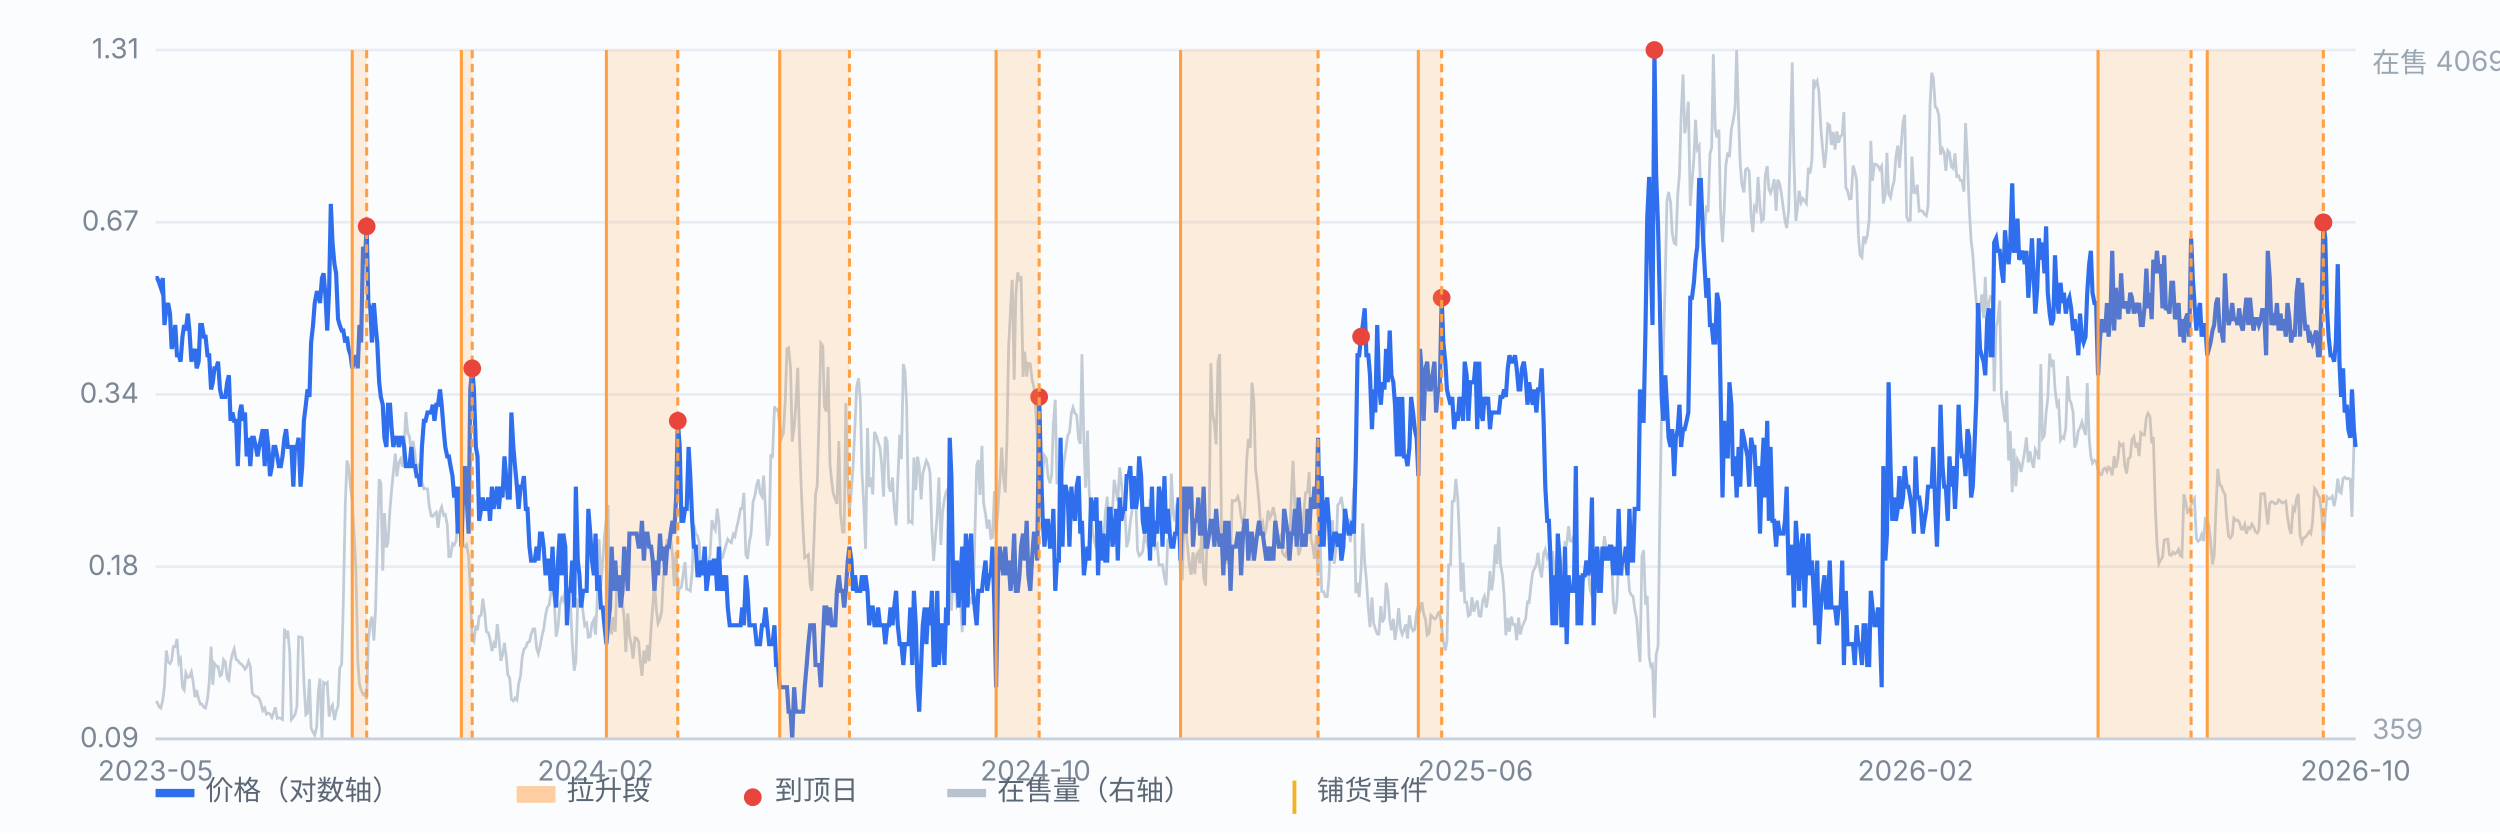
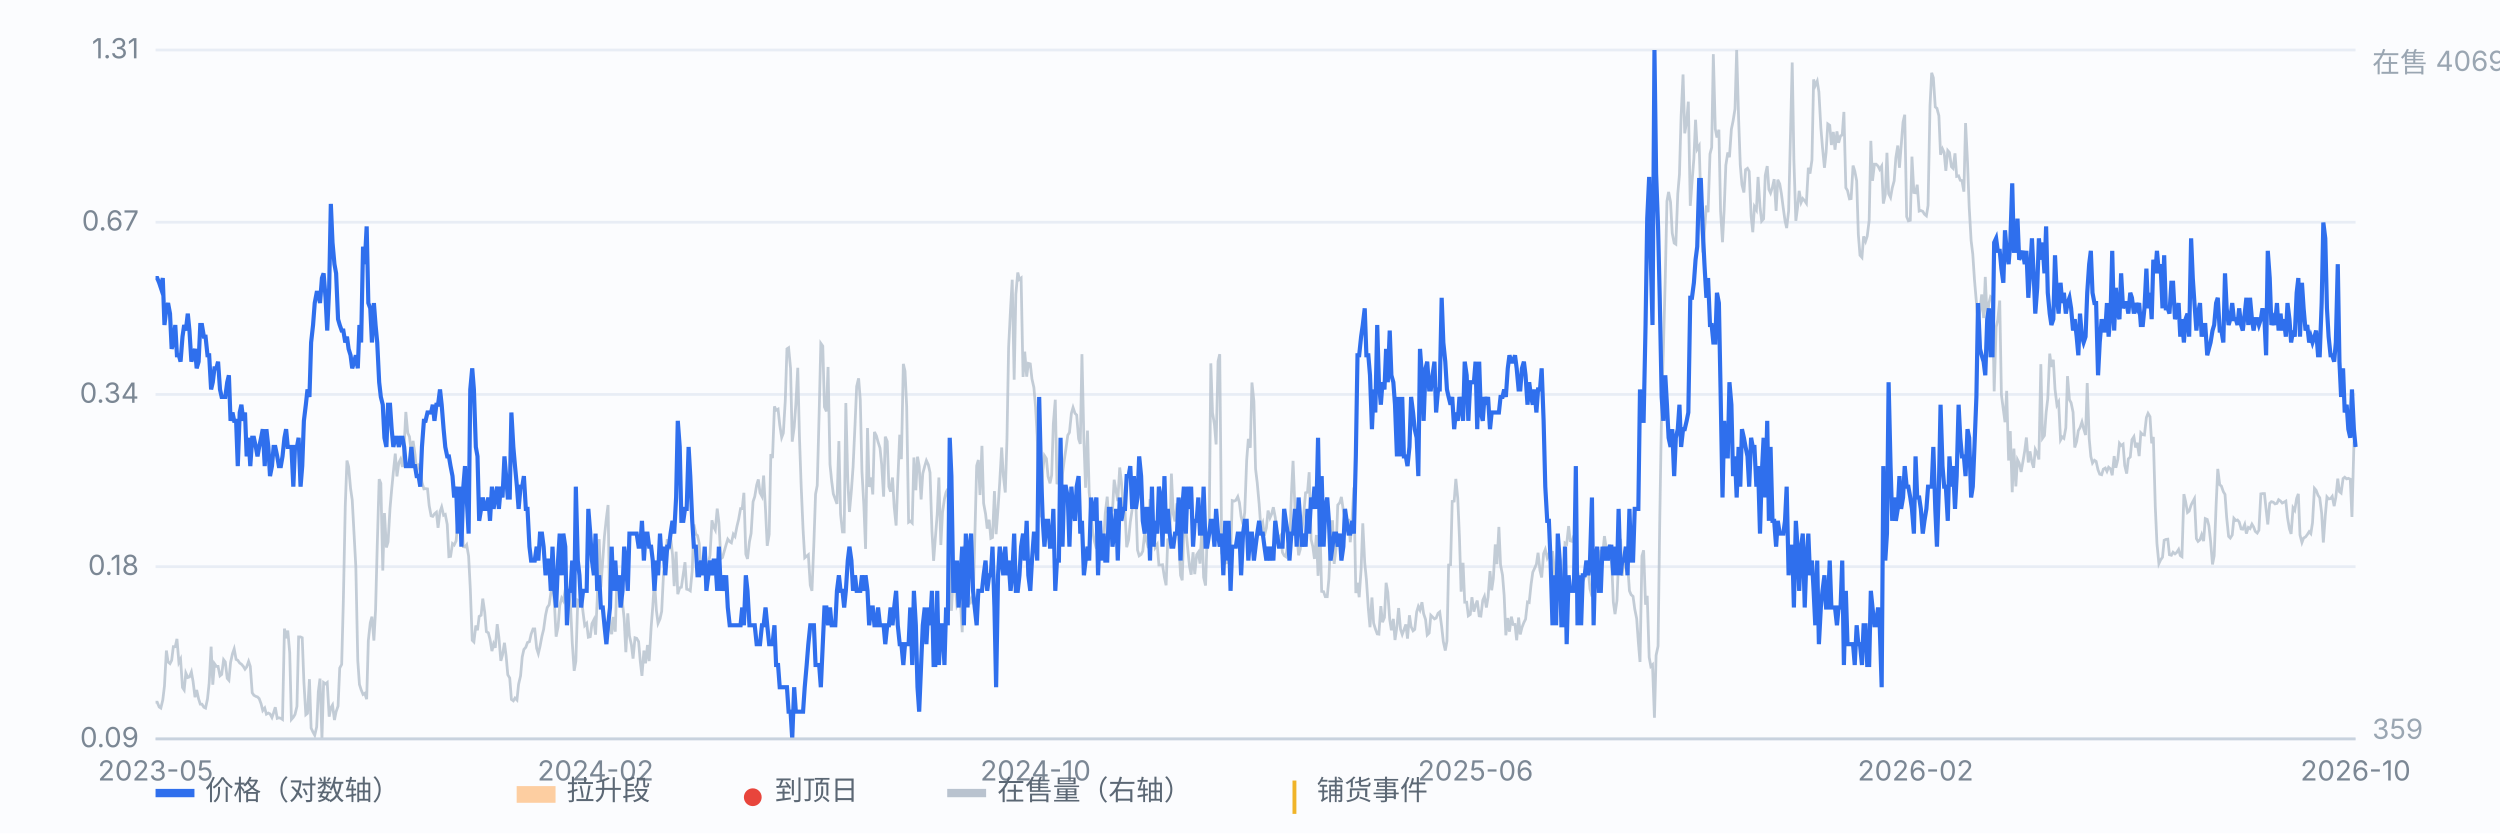
<svg xmlns="http://www.w3.org/2000/svg" viewBox="0 0 900 300" preserveAspectRatio="xMidYMid meet" style="width:100%;max-width:900px;height:auto;display:block" font-family="-apple-system,Segoe UI,Microsoft YaHei,sans-serif" font-size="10">
  <rect x="0" y="0" width="900" height="300" fill="#fbfcfe" />
  <line x1="56" y1="266.0" x2="848" y2="266.0" stroke="#e8edf5" stroke-width="1" />
  <text x="50" y="269.0" text-anchor="end" fill="#7b8794">0.09</text>
  <line x1="56" y1="204.0" x2="848" y2="204.0" stroke="#e8edf5" stroke-width="1" />
  <text x="50" y="207.0" text-anchor="end" fill="#7b8794">0.18</text>
  <line x1="56" y1="142.0" x2="848" y2="142.0" stroke="#e8edf5" stroke-width="1" />
  <text x="50" y="145.0" text-anchor="end" fill="#7b8794">0.34</text>
  <line x1="56" y1="80.0" x2="848" y2="80.0" stroke="#e8edf5" stroke-width="1" />
  <text x="50" y="83.0" text-anchor="end" fill="#7b8794">0.67</text>
  <line x1="56" y1="18.0" x2="848" y2="18.0" stroke="#e8edf5" stroke-width="1" />
  <text x="50" y="21.0" text-anchor="end" fill="#7b8794">1.31</text>
  <path d="M56.0 252.8 L56.6 252.8 L57.3 254.5 L57.9 254.9 L58.6 252.0 L59.2 247.0 L59.9 234.2 L60.5 238.3 L61.2 238.9 L61.8 237.7 L62.4 232.8 L63.1 232.8 L63.7 230.0 L64.4 238.5 L65.0 237.3 L65.7 247.5 L66.3 248.4 L66.9 242.3 L67.6 243.9 L68.2 243.7 L68.9 241.9 L69.5 245.3 L70.2 251.0 L70.8 248.4 L71.5 251.6 L72.1 253.5 L72.7 253.5 L73.4 254.6 L74.0 254.9 L74.7 251.6 L75.3 245.9 L76.0 232.8 L76.6 246.5 L77.2 238.9 L77.9 239.9 L78.5 239.9 L79.2 243.3 L79.8 242.8 L80.5 237.5 L81.1 238.3 L81.8 244.2 L82.4 244.9 L83.0 238.5 L83.7 235.3 L84.3 233.6 L85.0 237.4 L85.6 237.7 L86.3 238.7 L86.9 239.1 L87.6 239.9 L88.2 240.9 L88.8 240.1 L89.5 238.1 L90.1 239.9 L90.8 249.4 L91.4 250.3 L92.1 250.7 L92.7 250.9 L93.3 251.5 L94.0 253.4 L94.6 255.8 L95.3 254.9 L95.9 257.1 L96.6 256.7 L97.2 257.0 L97.9 258.3 L98.5 256.6 L99.1 254.6 L99.8 258.6 L100.4 258.4 L101.1 258.6 L101.7 259.0 L102.4 226.3 L103.0 229.8 L103.6 227.0 L104.3 235.0 L104.9 259.0 L105.6 258.2 L106.2 257.2 L106.9 254.3 L107.5 229.3 L108.2 229.3 L108.8 229.6 L109.4 245.5 L110.1 257.3 L110.7 256.8 L111.4 244.5 L112.0 262.1 L112.7 263.6 L113.3 264.7 L114.0 261.7 L114.6 249.0 L115.2 244.3 L115.9 266.0 L116.5 245.7 L117.2 246.2 L117.8 245.7 L118.5 258.0 L119.1 254.8 L119.7 253.8 L120.4 259.2 L121.0 256.2 L121.7 254.2 L122.3 240.5 L123.0 239.2 L123.6 216.5 L124.3 182.0 L124.9 165.8 L125.5 168.0 L126.2 175.8 L126.8 180.0 L127.5 193.0 L128.1 204.1 L128.8 237.8 L129.4 246.4 L130.0 248.3 L130.7 250.0 L131.3 249.6 L132.0 251.7 L132.6 230.6 L133.3 224.2 L133.9 222.0 L134.6 230.6 L135.2 219.6 L135.8 196.7 L136.5 172.5 L137.1 174.0 L137.8 205.4 L138.4 184.7 L139.1 197.1 L139.7 195.1 L140.4 183.1 L141.0 176.2 L141.6 170.0 L142.3 163.3 L142.9 171.5 L143.6 166.5 L144.2 165.3 L144.9 168.1 L145.5 160.3 L146.1 148.3 L146.8 155.9 L147.4 157.2 L148.1 163.2 L148.7 158.7 L149.4 163.5 L150.0 169.9 L150.7 167.5 L151.3 168.1 L151.9 173.6 L152.6 176.0 L153.2 175.9 L153.9 176.0 L154.5 182.0 L155.2 185.7 L155.8 185.9 L156.4 185.0 L157.1 184.4 L157.7 190.0 L158.4 184.2 L159.0 182.5 L159.7 185.5 L160.3 185.2 L161.0 188.8 L161.6 200.4 L162.2 200.3 L162.9 195.7 L163.5 196.2 L164.2 194.7 L164.8 187.6 L165.5 183.2 L166.1 183.3 L166.8 196.8 L167.4 196.9 L168.0 196.1 L168.7 200.2 L169.3 211.8 L170.0 230.5 L170.6 231.1 L171.3 225.2 L171.9 226.9 L172.5 221.9 L173.2 221.5 L173.8 215.5 L174.5 220.4 L175.1 227.4 L175.8 227.8 L176.4 230.1 L177.1 234.4 L177.7 231.8 L178.3 233.2 L179.0 224.7 L179.6 229.5 L180.3 237.9 L180.9 235.8 L181.6 231.4 L182.2 236.1 L182.8 242.9 L183.5 244.1 L184.1 251.8 L184.8 252.3 L185.4 251.3 L186.1 252.0 L186.7 246.3 L187.4 243.3 L188.0 236.5 L188.6 233.8 L189.3 233.0 L189.9 231.3 L190.6 231.0 L191.2 228.3 L191.9 226.4 L192.5 226.4 L193.2 233.4 L193.8 235.3 L194.4 232.7 L195.1 229.0 L195.7 226.6 L196.4 221.5 L197.0 218.7 L197.7 217.7 L198.3 213.5 L198.9 209.1 L199.6 217.5 L200.2 229.2 L200.9 225.7 L201.5 218.0 L202.2 215.3 L202.8 216.3 L203.5 212.3 L204.1 211.2 L204.7 213.4 L205.4 218.3 L206.0 231.2 L206.7 241.5 L207.3 238.1 L208.0 216.1 L208.6 216.5 L209.2 214.3 L209.9 220.5 L210.5 225.2 L211.2 224.4 L211.8 229.4 L212.5 229.2 L213.1 224.5 L213.8 223.1 L214.4 228.5 L215.0 215.9 L215.7 194.1 L216.3 211.4 L217.0 201.6 L217.6 193.0 L218.3 186.5 L218.9 181.8 L219.6 226.0 L220.2 228.3 L220.8 222.1 L221.5 227.4 L222.1 207.7 L222.8 208.9 L223.4 208.8 L224.1 217.1 L224.7 222.8 L225.3 234.8 L226.0 220.8 L226.6 228.9 L227.3 232.1 L227.9 237.1 L228.6 229.6 L229.2 229.8 L229.9 231.0 L230.5 238.1 L231.1 243.3 L231.8 234.2 L232.4 238.8 L233.1 232.2 L233.7 238.0 L234.4 226.0 L235.0 218.3 L235.6 208.8 L236.3 219.8 L236.9 224.4 L237.6 222.8 L238.2 220.1 L238.9 205.9 L239.5 203.9 L240.2 194.1 L240.8 198.0 L241.4 193.2 L242.1 199.6 L242.7 211.0 L243.4 198.6 L244.0 213.9 L244.7 211.6 L245.3 211.4 L246.0 206.5 L246.6 202.4 L247.2 212.1 L247.9 212.3 L248.5 212.7 L249.2 205.4 L249.8 188.8 L250.5 192.3 L251.1 192.8 L251.7 195.6 L252.4 205.4 L253.0 206.0 L253.7 206.6 L254.3 206.2 L255.0 202.8 L255.6 199.9 L256.3 187.3 L256.9 189.6 L257.5 190.8 L258.2 183.1 L258.8 188.0 L259.5 201.1 L260.1 200.7 L260.8 198.2 L261.4 196.1 L262.0 194.1 L262.7 195.0 L263.3 195.4 L264.0 192.3 L264.6 193.1 L265.3 189.5 L265.9 187.0 L266.6 183.1 L267.2 183.1 L267.8 177.4 L268.5 199.5 L269.1 201.2 L269.8 195.0 L270.4 192.0 L271.1 180.6 L271.7 178.8 L272.4 174.6 L273.0 172.6 L273.6 177.4 L274.3 178.7 L274.9 171.2 L275.6 183.8 L276.2 196.5 L276.9 192.4 L277.5 163.5 L278.1 164.9 L278.8 146.3 L279.4 147.7 L280.1 147.3 L280.7 152.9 L281.4 157.5 L282.0 155.9 L282.7 144.2 L283.3 125.6 L283.9 125.2 L284.6 132.6 L285.2 159.0 L285.9 153.8 L286.5 145.6 L287.2 132.4 L287.8 157.3 L288.4 174.4 L289.1 190.5 L289.7 200.8 L290.4 200.2 L291.0 199.7 L291.7 210.7 L292.3 212.7 L293.0 195.4 L293.6 177.9 L294.2 174.8 L294.9 148.6 L295.5 123.6 L296.2 124.6 L296.8 146.5 L297.5 148.1 L298.1 132.1 L298.8 167.2 L299.4 173.2 L300.0 177.8 L300.7 179.7 L301.3 181.4 L302.0 158.8 L302.6 185.0 L303.3 191.5 L303.9 191.5 L304.5 145.1 L305.2 173.0 L305.8 184.3 L306.5 176.6 L307.1 168.2 L307.8 153.1 L308.4 139.1 L309.1 136.2 L309.7 143.9 L310.3 169.7 L311.0 182.2 L311.6 197.6 L312.3 154.1 L312.9 175.3 L313.6 171.9 L314.2 178.0 L314.8 155.5 L315.5 156.9 L316.1 159.1 L316.8 161.3 L317.4 167.2 L318.1 178.8 L318.7 157.2 L319.4 158.9 L320.0 175.2 L320.6 177.0 L321.3 171.9 L321.9 182.4 L322.6 189.2 L323.2 173.2 L323.9 156.5 L324.5 165.3 L325.2 131.0 L325.8 133.6 L326.4 146.3 L327.1 188.0 L327.7 187.6 L328.4 188.3 L329.0 164.7 L329.7 176.5 L330.3 164.4 L330.9 167.8 L331.6 179.8 L332.2 170.5 L332.9 167.8 L333.5 165.8 L334.2 167.3 L334.8 170.1 L335.5 191.1 L336.1 201.9 L336.7 194.0 L337.4 185.1 L338.0 171.9 L338.7 196.2 L339.3 184.5 L340.0 179.6 L340.6 177.2 L341.2 176.0 L341.9 206.3 L342.5 219.9 L343.2 206.4 L343.8 209.2 L344.5 218.0 L345.1 216.7 L345.8 217.3 L346.4 227.6 L347.0 196.4 L347.7 212.9 L348.3 217.6 L349.0 217.3 L349.6 215.6 L350.3 217.5 L350.9 194.8 L351.6 167.7 L352.2 165.6 L352.8 178.2 L353.5 160.5 L354.1 181.2 L354.8 185.0 L355.4 190.3 L356.1 187.1 L356.7 193.8 L357.3 193.5 L358.0 176.8 L358.6 192.3 L359.3 182.9 L359.9 173.6 L360.6 161.1 L361.2 171.2 L361.9 177.3 L362.5 158.4 L363.1 125.1 L363.8 111.2 L364.4 100.7 L365.1 136.7 L365.7 106.0 L366.4 98.1 L367.0 100.6 L367.6 100.1 L368.3 135.7 L368.9 126.6 L369.6 135.6 L370.2 130.8 L370.9 131.0 L371.5 136.4 L372.2 139.5 L372.8 146.5 L373.4 157.2 L374.1 183.1 L374.7 186.2 L375.4 169.5 L376.0 164.0 L376.7 165.1 L377.3 171.5 L378.0 174.0 L378.6 171.1 L379.2 152.6 L379.9 143.9 L380.5 174.3 L381.2 172.3 L381.8 177.7 L382.5 170.6 L383.1 165.9 L383.7 161.8 L384.4 156.7 L385.0 155.7 L385.7 148.8 L386.3 146.7 L387.0 148.8 L387.6 149.4 L388.3 158.0 L388.9 159.8 L389.5 127.5 L390.2 158.5 L390.8 175.6 L391.5 155.0 L392.1 177.1 L392.8 185.6 L393.4 191.7 L394.0 194.9 L394.7 197.5 L395.3 190.0 L396.0 191.9 L396.6 195.0 L397.3 195.2 L397.9 184.8 L398.6 178.8 L399.2 187.9 L399.8 183.8 L400.5 183.7 L401.1 172.7 L401.8 176.8 L402.4 180.4 L403.1 168.3 L403.7 173.5 L404.4 182.8 L405.0 184.0 L405.6 197.0 L406.3 194.3 L406.9 188.0 L407.6 183.2 L408.2 181.8 L408.9 180.7 L409.5 198.0 L410.1 200.1 L410.8 199.6 L411.4 198.4 L412.1 191.8 L412.7 194.5 L413.4 197.3 L414.0 179.7 L414.7 188.3 L415.3 189.3 L415.9 197.1 L416.6 196.0 L417.2 203.4 L417.9 203.4 L418.5 203.3 L419.2 207.9 L419.8 210.7 L420.4 193.9 L421.1 195.7 L421.7 170.5 L422.4 185.2 L423.0 187.7 L423.7 181.2 L424.3 193.9 L425.0 207.1 L425.6 208.9 L426.2 188.9 L426.9 190.3 L427.5 196.6 L428.2 203.7 L428.8 206.9 L429.5 198.8 L430.1 206.7 L430.8 199.7 L431.4 198.8 L432.0 202.9 L432.7 189.7 L433.3 207.8 L434.0 210.8 L434.6 192.6 L435.3 191.1 L435.9 130.8 L436.5 148.6 L437.2 152.8 L437.8 160.0 L438.5 130.1 L439.1 127.5 L439.8 197.8 L440.4 196.7 L441.1 202.7 L441.7 202.6 L442.3 201.8 L443.0 201.4 L443.6 180.2 L444.3 180.4 L444.9 180.1 L445.6 178.8 L446.2 181.0 L446.8 186.0 L447.5 188.8 L448.1 184.5 L448.8 165.7 L449.4 158.0 L450.1 161.2 L450.7 137.7 L451.4 144.5 L452.0 168.8 L452.6 173.8 L453.3 181.5 L453.9 189.9 L454.6 188.2 L455.2 192.8 L455.9 190.0 L456.5 183.8 L457.2 186.4 L457.8 185.0 L458.4 182.6 L459.1 186.3 L459.7 191.6 L460.4 193.9 L461.0 192.9 L461.7 198.9 L462.3 200.0 L462.9 200.4 L463.6 196.1 L464.2 198.4 L464.9 178.0 L465.5 165.9 L466.2 183.4 L466.8 191.7 L467.5 199.9 L468.1 197.7 L468.7 190.9 L469.4 184.4 L470.0 177.4 L470.7 177.2 L471.3 170.0 L472.0 194.2 L472.6 196.7 L473.2 201.2 L473.9 192.6 L474.5 207.3 L475.2 190.7 L475.8 212.9 L476.5 213.0 L477.1 214.8 L477.8 214.8 L478.4 208.4 L479.0 194.6 L479.7 187.3 L480.3 203.0 L481.0 197.2 L481.6 181.8 L482.3 181.0 L482.9 178.9 L483.6 183.8 L484.2 186.8 L484.8 191.1 L485.5 186.8 L486.1 195.2 L486.8 186.1 L487.4 175.5 L488.1 213.5 L488.7 209.8 L489.3 215.0 L490.0 204.9 L490.6 188.4 L491.3 202.6 L491.9 208.6 L492.6 219.1 L493.2 225.8 L493.9 215.1 L494.5 224.3 L495.1 226.3 L495.8 228.2 L496.4 228.3 L497.1 218.2 L497.7 224.0 L498.4 222.3 L499.0 209.8 L499.6 213.2 L500.3 223.0 L500.9 226.9 L501.6 222.8 L502.2 230.4 L502.9 225.5 L503.5 218.9 L504.2 226.6 L504.8 228.4 L505.4 226.8 L506.1 224.8 L506.7 229.9 L507.4 221.5 L508.0 225.6 L508.7 227.1 L509.3 226.6 L510.0 220.3 L510.6 218.3 L511.2 219.6 L511.9 216.8 L512.5 220.9 L513.2 223.0 L513.8 228.6 L514.5 227.9 L515.1 221.5 L515.7 222.1 L516.4 222.8 L517.0 222.5 L517.7 220.8 L518.3 220.3 L519.0 225.6 L519.6 231.0 L520.3 234.2 L520.9 230.8 L521.5 203.4 L522.2 203.3 L522.8 180.5 L523.5 180.4 L524.1 172.4 L524.8 179.5 L525.4 193.5 L526.0 213.0 L526.7 202.6 L527.3 216.8 L528.0 216.8 L528.6 221.7 L529.3 221.2 L529.9 215.0 L530.6 220.2 L531.2 217.9 L531.8 216.2 L532.5 221.7 L533.1 221.8 L533.8 216.1 L534.4 214.7 L535.1 218.7 L535.7 215.0 L536.4 205.6 L537.0 212.5 L537.6 208.3 L538.3 196.0 L538.9 203.1 L539.6 189.7 L540.2 203.4 L540.9 207.0 L541.5 214.4 L542.1 228.7 L542.8 222.5 L543.4 227.4 L544.1 222.0 L544.7 224.8 L545.4 224.8 L546.0 230.5 L546.7 222.3 L547.3 228.4 L547.9 225.9 L548.6 224.1 L549.2 222.9 L549.9 216.7 L550.5 216.9 L551.2 210.3 L551.8 206.0 L552.4 204.7 L553.1 203.1 L553.7 199.0 L554.4 205.4 L555.0 207.9 L555.7 199.3 L556.3 197.8 L557.0 200.8 L557.6 199.4 L558.2 201.6 L558.9 198.4 L559.5 204.5 L560.2 215.5 L560.8 215.2 L561.5 209.2 L562.1 208.2 L562.8 208.2 L563.4 195.5 L564.0 195.9 L564.7 189.4 L565.3 194.7 L566.0 194.9 L566.6 192.8 L567.3 211.0 L567.9 205.4 L568.5 208.5 L569.2 208.0 L569.8 209.3 L570.5 207.8 L571.1 205.7 L571.8 205.5 L572.4 212.0 L573.1 214.7 L573.7 212.1 L574.3 208.3 L575.0 202.7 L575.6 201.6 L576.3 198.0 L576.9 200.2 L577.6 193.0 L578.2 197.1 L578.8 198.4 L579.5 196.0 L580.1 200.2 L580.8 216.7 L581.4 221.1 L582.1 216.2 L582.7 201.3 L583.4 194.0 L584.0 207.3 L584.6 201.2 L585.3 204.2 L585.9 202.4 L586.6 212.7 L587.2 214.1 L587.9 214.7 L588.5 219.2 L589.2 222.7 L589.8 231.1 L590.4 238.3 L591.1 200.2 L591.7 198.1 L592.4 217.7 L593.0 214.5 L593.7 236.6 L594.3 239.9 L594.9 239.3 L595.6 258.4 L596.2 235.9 L596.9 232.6 L597.5 188.1 L598.2 145.6 L598.8 126.4 L599.5 100.0 L600.1 72.4 L600.7 69.1 L601.4 72.8 L602.0 83.9 L602.7 87.5 L603.3 87.9 L604.0 69.8 L604.6 62.8 L605.2 41.9 L605.9 26.8 L606.5 48.0 L607.2 43.7 L607.8 36.6 L608.5 74.1 L609.1 66.0 L609.8 57.0 L610.4 43.1 L611.0 53.7 L611.7 52.5 L612.3 72.1 L613.0 90.9 L613.6 83.2 L614.3 74.0 L614.9 76.4 L615.6 55.4 L616.2 53.1 L616.8 19.5 L617.5 46.4 L618.1 49.5 L618.8 46.7 L619.4 75.9 L620.1 87.2 L620.7 75.4 L621.3 59.5 L622.0 54.9 L622.6 56.6 L623.3 46.5 L623.9 43.6 L624.6 39.2 L625.2 18.0 L625.9 42.8 L626.5 59.4 L627.1 66.5 L627.8 69.3 L628.4 61.1 L629.1 60.6 L629.7 61.7 L630.4 77.7 L631.0 83.6 L631.6 74.4 L632.3 75.6 L632.9 63.7 L633.6 74.4 L634.2 79.6 L634.9 78.8 L635.5 63.1 L636.2 59.8 L636.8 68.2 L637.4 69.5 L638.1 67.3 L638.7 64.5 L639.4 75.9 L640.0 64.7 L640.7 66.2 L641.3 69.7 L642.0 75.1 L642.6 79.4 L643.2 82.1 L643.9 76.0 L644.5 51.4 L645.2 22.5 L645.8 57.6 L646.5 79.5 L647.1 74.9 L647.7 68.7 L648.4 72.9 L649.0 71.5 L649.7 72.3 L650.3 73.2 L651.0 60.4 L651.6 62.5 L652.3 57.6 L652.9 28.6 L653.5 30.8 L654.2 29.2 L654.8 33.1 L655.5 45.9 L656.1 53.1 L656.8 60.4 L657.4 54.8 L658.0 44.6 L658.7 45.1 L659.3 52.2 L660.0 47.5 L660.6 53.9 L661.3 47.3 L661.9 51.4 L662.6 48.9 L663.2 48.6 L663.8 40.3 L664.5 67.6 L665.1 68.6 L665.8 71.6 L666.4 71.5 L667.1 59.6 L667.7 61.5 L668.4 65.1 L669.0 84.4 L669.6 91.9 L670.3 92.7 L670.9 85.1 L671.6 86.9 L672.2 85.0 L672.9 79.4 L673.5 50.7 L674.1 65.1 L674.8 59.1 L675.4 59.1 L676.1 59.8 L676.7 61.0 L677.4 59.8 L678.0 73.3 L678.7 70.1 L679.3 55.0 L679.9 69.7 L680.6 71.1 L681.2 67.7 L681.9 65.1 L682.5 56.8 L683.2 52.4 L683.8 60.4 L684.4 52.8 L685.1 43.9 L685.7 41.3 L686.4 78.0 L687.0 79.5 L687.7 79.3 L688.3 56.4 L689.0 69.3 L689.6 69.4 L690.2 66.5 L690.9 76.0 L691.5 75.8 L692.2 76.1 L692.8 77.1 L693.5 77.7 L694.1 74.0 L694.8 38.1 L695.4 26.2 L696.0 28.0 L696.7 38.5 L697.3 39.0 L698.0 41.7 L698.6 55.7 L699.3 53.6 L699.9 54.9 L700.5 61.5 L701.2 54.2 L701.8 54.9 L702.5 60.0 L703.1 60.6 L703.8 55.2 L704.4 63.5 L705.1 63.3 L705.7 64.9 L706.3 65.0 L707.0 69.0 L707.6 44.3 L708.3 58.2 L708.9 74.4 L709.6 86.6 L710.2 91.5 L710.8 100.6 L711.5 108.8 L712.1 116.1 L712.8 111.9 L713.4 106.0 L714.1 114.5 L714.7 99.7 L715.4 115.6 L716.0 109.2 L716.6 106.8 L717.3 107.4 L717.9 140.9 L718.6 117.8 L719.2 115.2 L719.9 108.2 L720.5 142.1 L721.2 147.4 L721.8 152.0 L722.4 140.7 L723.1 165.8 L723.7 155.2 L724.4 177.2 L725.0 161.5 L725.7 175.1 L726.3 165.5 L726.9 166.7 L727.6 169.9 L728.2 166.5 L728.9 162.3 L729.5 157.5 L730.2 166.5 L730.8 162.5 L731.5 166.4 L732.1 168.4 L732.7 161.8 L733.4 163.2 L734.0 165.4 L734.7 131.1 L735.3 157.8 L736.0 156.8 L736.6 148.6 L737.2 143.5 L737.9 127.3 L738.5 132.1 L739.2 129.5 L739.8 140.1 L740.5 145.8 L741.1 144.7 L741.8 158.4 L742.4 157.3 L743.0 157.8 L743.7 154.0 L744.3 135.4 L745.0 143.9 L745.6 145.0 L746.3 148.4 L746.9 161.1 L747.6 158.9 L748.2 155.0 L748.8 154.0 L749.5 151.9 L750.1 154.3 L750.8 156.6 L751.4 137.9 L752.1 157.8 L752.7 164.3 L753.3 166.7 L754.0 165.7 L754.6 166.1 L755.3 169.2 L755.9 170.7 L756.6 170.9 L757.2 168.9 L757.9 168.5 L758.5 169.7 L759.1 168.2 L759.8 168.8 L760.4 171.1 L761.1 164.2 L761.7 168.4 L762.4 165.5 L763.0 159.6 L763.6 160.4 L764.3 159.9 L764.9 167.6 L765.6 170.5 L766.2 165.2 L766.9 164.5 L767.5 158.3 L768.2 157.2 L768.8 161.1 L769.4 159.4 L770.1 164.2 L770.7 155.8 L771.4 156.5 L772.0 156.6 L772.7 150.3 L773.3 148.8 L774.0 150.0 L774.6 159.6 L775.2 157.3 L775.9 182.4 L776.5 195.7 L777.2 202.9 L777.8 201.6 L778.5 200.6 L779.1 194.5 L779.7 194.2 L780.4 194.1 L781.0 199.7 L781.7 199.9 L782.3 198.8 L783.0 199.4 L783.6 198.9 L784.3 197.8 L784.9 200.0 L785.5 200.4 L786.2 177.9 L786.8 180.5 L787.5 184.5 L788.1 184.0 L788.8 181.8 L789.4 180.6 L790.0 179.5 L790.7 193.9 L791.3 194.9 L792.0 194.3 L792.6 192.5 L793.3 194.8 L793.9 186.7 L794.6 187.0 L795.2 189.3 L795.8 194.7 L796.5 203.2 L797.1 200.1 L797.8 181.8 L798.4 168.8 L799.1 174.5 L799.7 175.0 L800.4 177.0 L801.0 178.0 L801.6 186.3 L802.3 193.1 L802.9 193.7 L803.6 192.6 L804.2 186.6 L804.9 187.4 L805.5 187.2 L806.1 187.9 L806.8 190.4 L807.4 190.5 L808.1 188.8 L808.7 192.1 L809.4 189.9 L810.0 190.3 L810.7 188.7 L811.3 189.7 L811.9 191.3 L812.6 191.9 L813.2 190.9 L813.9 177.8 L814.5 177.7 L815.2 177.7 L815.8 183.4 L816.4 188.8 L817.1 181.2 L817.7 180.6 L818.4 180.8 L819.0 181.4 L819.7 181.2 L820.3 179.9 L821.0 180.4 L821.6 181.1 L822.2 180.8 L822.9 180.4 L823.5 186.3 L824.2 190.4 L824.8 192.2 L825.5 182.8 L826.1 183.7 L826.8 179.4 L827.4 177.8 L828.0 192.6 L828.7 195.3 L829.3 193.7 L830.0 193.3 L830.6 192.5 L831.3 191.4 L831.9 192.1 L832.5 188.2 L833.2 175.8 L833.8 176.5 L834.5 178.3 L835.1 179.2 L835.8 184.8 L836.4 195.3 L837.1 185.7 L837.7 178.9 L838.3 179.6 L839.0 179.5 L839.6 178.7 L840.3 182.2 L840.9 179.0 L841.6 172.3 L842.2 177.0 L842.8 177.5 L843.5 172.3 L844.1 171.8 L844.8 172.4 L845.4 172.2 L846.1 172.5 L846.7 186.1 L847.4 160.3 L848.0 161.1" fill="none" stroke="#b9c3cf" stroke-width="1" opacity="0.85" />
  <text x="854" y="26" fill="#9aa6b2">在售 4069</text>
  <text x="854" y="266" fill="#9aa6b2">359</text>
  <path d="M56.0 100.1 L56.6 100.1 L57.3 101.8 L57.9 103.6 L58.6 100.1 L59.2 117.0 L59.9 111.0 L60.5 109.1 L61.2 112.9 L61.8 125.6 L62.4 123.3 L63.1 117.0 L63.7 127.9 L64.4 127.9 L65.0 130.2 L65.7 121.2 L66.3 117.0 L66.9 119.0 L67.6 112.9 L68.2 119.0 L68.9 130.2 L69.5 127.9 L70.2 125.6 L70.8 132.6 L71.5 130.2 L72.1 117.0 L72.7 117.0 L73.4 121.2 L74.0 121.2 L74.7 127.9 L75.3 127.9 L76.0 140.2 L76.6 137.6 L77.2 132.6 L77.9 132.6 L78.5 130.2 L79.2 140.2 L79.8 142.9 L80.5 142.9 L81.1 142.9 L81.8 137.6 L82.4 135.1 L83.0 151.5 L83.7 148.5 L84.3 151.5 L85.0 151.5 L85.6 167.8 L86.3 148.5 L86.9 145.7 L87.6 151.5 L88.2 148.5 L88.8 164.3 L89.5 157.6 L90.1 167.8 L90.8 157.6 L91.4 157.6 L92.1 160.9 L92.7 164.3 L93.3 160.9 L94.0 157.6 L94.6 154.5 L95.3 167.8 L95.9 154.5 L96.6 160.9 L97.2 171.4 L97.9 167.8 L98.5 160.9 L99.1 160.9 L99.8 164.3 L100.4 167.8 L101.1 167.8 L101.7 164.3 L102.4 157.6 L103.0 154.5 L103.6 160.9 L104.3 160.9 L104.9 160.9 L105.6 175.2 L106.2 160.9 L106.9 160.9 L107.5 157.6 L108.2 175.2 L108.8 167.8 L109.4 151.5 L110.1 145.7 L110.7 140.2 L111.4 142.9 L112.0 123.3 L112.7 117.0 L113.3 109.1 L114.0 105.4 L114.6 105.4 L115.2 109.1 L115.9 100.1 L116.5 98.4 L117.2 107.2 L117.8 119.0 L118.5 103.6 L119.1 73.4 L119.7 87.3 L120.4 95.1 L121.0 98.4 L121.7 114.9 L122.3 117.0 L123.0 119.0 L123.6 119.0 L124.3 123.3 L124.9 121.2 L125.5 125.6 L126.2 127.9 L126.8 132.6 L127.5 130.2 L128.1 127.9 L128.8 132.6 L129.4 117.0 L130.0 123.3 L130.7 88.8 L131.3 95.1 L132.0 81.5 L132.6 109.1 L133.3 111.0 L133.9 123.3 L134.6 109.1 L135.2 117.0 L135.8 123.3 L136.5 137.6 L137.1 142.9 L137.8 145.7 L138.4 157.6 L139.1 160.9 L139.7 145.7 L140.4 145.7 L141.0 154.5 L141.6 160.9 L142.3 157.6 L142.9 157.6 L143.6 160.9 L144.2 157.6 L144.9 157.6 L145.5 160.9 L146.1 167.8 L146.8 167.8 L147.4 167.8 L148.1 160.9 L148.7 167.8 L149.4 167.8 L150.0 171.4 L150.7 171.4 L151.3 175.2 L151.9 160.9 L152.6 151.5 L153.2 151.5 L153.9 148.5 L154.5 148.5 L155.2 148.5 L155.8 145.7 L156.4 151.5 L157.1 145.7 L157.7 145.7 L158.4 140.2 L159.0 145.7 L159.7 154.5 L160.3 160.9 L161.0 164.3 L161.6 164.3 L162.2 167.8 L162.9 171.4 L163.5 179.1 L164.2 175.2 L164.8 192.1 L165.5 175.2 L166.1 196.8 L166.8 175.2 L167.4 167.8 L168.0 179.1 L168.7 192.1 L169.3 140.2 L170.0 132.6 L170.6 140.2 L171.3 160.9 L171.9 164.3 L172.5 187.5 L173.2 183.2 L173.8 179.1 L174.5 183.2 L175.1 183.2 L175.8 179.1 L176.4 187.5 L177.1 175.2 L177.7 183.2 L178.3 179.1 L179.0 175.2 L179.6 183.2 L180.3 175.2 L180.9 179.1 L181.6 164.3 L182.2 171.4 L182.8 179.1 L183.5 179.1 L184.1 148.5 L184.8 160.9 L185.4 167.8 L186.1 175.2 L186.7 183.2 L187.4 175.2 L188.0 175.2 L188.6 171.4 L189.3 183.2 L189.9 183.2 L190.6 196.8 L191.2 201.8 L191.9 201.8 L192.5 201.8 L193.2 196.8 L193.8 201.8 L194.4 192.1 L195.1 192.1 L195.7 196.8 L196.4 207.1 L197.0 201.8 L197.7 201.8 L198.3 212.7 L198.9 196.8 L199.6 212.7 L200.2 218.7 L200.9 201.8 L201.5 192.1 L202.2 207.1 L202.8 192.1 L203.5 196.8 L204.1 225.1 L204.7 212.7 L205.4 212.7 L206.0 201.8 L206.7 218.7 L207.3 175.2 L208.0 201.8 L208.6 207.1 L209.2 218.7 L209.9 212.7 L210.5 212.7 L211.2 212.7 L211.8 183.2 L212.5 192.1 L213.1 201.8 L213.8 207.1 L214.4 192.1 L215.0 212.7 L215.7 207.1 L216.3 218.7 L217.0 218.7 L217.6 225.1 L218.3 231.9 L218.9 225.1 L219.6 218.7 L220.2 196.8 L220.8 212.7 L221.5 201.8 L222.1 212.7 L222.8 207.1 L223.4 218.7 L224.1 212.7 L224.7 196.8 L225.3 201.8 L226.0 212.7 L226.6 192.1 L227.3 192.1 L227.9 192.1 L228.6 192.1 L229.2 192.1 L229.9 196.8 L230.5 196.8 L231.1 187.5 L231.8 201.8 L232.4 192.1 L233.1 192.1 L233.7 196.8 L234.4 196.8 L235.0 201.8 L235.6 212.7 L236.3 201.8 L236.9 207.1 L237.6 192.1 L238.2 201.8 L238.9 196.8 L239.5 207.1 L240.2 196.8 L240.8 196.8 L241.4 192.1 L242.1 187.5 L242.7 192.1 L243.4 179.1 L244.0 151.5 L244.7 160.9 L245.3 187.5 L246.0 187.5 L246.6 183.2 L247.2 183.2 L247.9 160.9 L248.5 171.4 L249.2 187.5 L249.8 196.8 L250.5 196.8 L251.1 207.1 L251.7 207.1 L252.4 201.8 L253.0 207.1 L253.7 196.8 L254.3 212.7 L255.0 207.1 L255.6 201.8 L256.3 207.1 L256.9 201.8 L257.5 201.8 L258.2 212.7 L258.8 196.8 L259.5 212.7 L260.1 207.1 L260.8 212.7 L261.4 207.1 L262.0 218.7 L262.7 225.1 L263.3 225.1 L264.0 225.1 L264.6 225.1 L265.3 225.1 L265.9 225.1 L266.6 225.1 L267.2 218.7 L267.8 225.1 L268.5 207.1 L269.1 212.7 L269.8 225.1 L270.4 225.1 L271.1 225.1 L271.7 225.1 L272.4 231.9 L273.0 231.9 L273.6 231.9 L274.3 225.1 L274.9 225.1 L275.6 218.7 L276.2 225.1 L276.9 231.9 L277.5 231.9 L278.1 231.9 L278.8 225.1 L279.4 239.4 L280.1 239.4 L280.7 247.4 L281.4 247.4 L282.0 247.4 L282.7 247.4 L283.3 247.4 L283.9 256.2 L284.6 256.2 L285.2 266.0 L285.9 247.4 L286.5 256.2 L287.2 256.2 L287.8 256.2 L288.4 256.2 L289.1 256.2 L289.7 247.4 L290.4 239.4 L291.0 231.9 L291.7 225.1 L292.3 225.1 L293.0 225.1 L293.6 239.4 L294.2 239.4 L294.9 239.4 L295.5 247.4 L296.2 231.9 L296.8 218.7 L297.5 218.7 L298.1 225.1 L298.8 218.7 L299.4 225.1 L300.0 225.1 L300.7 225.1 L301.3 212.7 L302.0 207.1 L302.6 212.7 L303.3 212.7 L303.9 218.7 L304.5 212.7 L305.2 201.8 L305.8 196.8 L306.5 201.8 L307.1 212.7 L307.8 207.1 L308.4 212.7 L309.1 212.7 L309.7 212.7 L310.3 207.1 L311.0 212.7 L311.6 207.1 L312.3 212.7 L312.9 225.1 L313.6 218.7 L314.2 218.7 L314.8 225.1 L315.5 225.1 L316.1 218.7 L316.8 225.1 L317.4 225.1 L318.1 225.1 L318.7 231.9 L319.4 225.1 L320.0 225.1 L320.6 218.7 L321.3 225.1 L321.9 218.7 L322.6 212.7 L323.2 225.1 L323.9 231.9 L324.5 231.9 L325.2 239.4 L325.8 231.9 L326.4 231.9 L327.1 231.9 L327.7 218.7 L328.4 239.4 L329.0 212.7 L329.7 225.1 L330.3 247.4 L330.9 256.2 L331.6 239.4 L332.2 225.1 L332.9 218.7 L333.5 231.9 L334.2 218.7 L334.8 225.1 L335.5 212.7 L336.1 239.4 L336.7 239.4 L337.4 212.7 L338.0 239.4 L338.7 225.1 L339.3 225.1 L340.0 239.4 L340.6 218.7 L341.2 225.1 L341.9 157.6 L342.5 171.4 L343.2 212.7 L343.8 212.7 L344.5 201.8 L345.1 218.7 L345.8 207.1 L346.4 196.8 L347.0 225.1 L347.7 192.1 L348.3 218.7 L349.0 196.8 L349.6 192.1 L350.3 212.7 L350.9 218.7 L351.6 225.1 L352.2 212.7 L352.8 212.7 L353.5 212.7 L354.1 207.1 L354.8 201.8 L355.4 212.7 L356.1 207.1 L356.7 207.1 L357.3 196.8 L358.0 218.7 L358.6 247.4 L359.3 207.1 L359.9 196.8 L360.6 201.8 L361.2 207.1 L361.9 196.8 L362.5 207.1 L363.1 201.8 L363.8 212.7 L364.4 207.1 L365.1 192.1 L365.7 212.7 L366.4 212.7 L367.0 207.1 L367.6 196.8 L368.3 192.1 L368.9 201.8 L369.6 187.5 L370.2 207.1 L370.9 212.7 L371.5 201.8 L372.2 192.1 L372.8 192.1 L373.4 201.8 L374.1 142.9 L374.7 167.8 L375.4 187.5 L376.0 196.8 L376.7 187.5 L377.3 187.5 L378.0 196.8 L378.6 196.8 L379.2 183.2 L379.9 212.7 L380.5 201.8 L381.2 201.8 L381.8 157.6 L382.5 196.8 L383.1 175.2 L383.7 175.2 L384.4 179.1 L385.0 196.8 L385.7 175.2 L386.3 183.2 L387.0 187.5 L387.6 175.2 L388.3 171.4 L388.9 192.1 L389.5 187.5 L390.2 207.1 L390.8 201.8 L391.5 196.8 L392.1 201.8 L392.8 179.1 L393.4 187.5 L394.0 183.2 L394.7 179.1 L395.3 207.1 L396.0 187.5 L396.6 201.8 L397.3 192.1 L397.9 201.8 L398.6 201.8 L399.2 183.2 L399.8 183.2 L400.5 196.8 L401.1 192.1 L401.8 183.2 L402.4 201.8 L403.1 179.1 L403.7 187.5 L404.4 183.2 L405.0 183.2 L405.6 171.4 L406.3 171.4 L406.9 167.8 L407.6 183.2 L408.2 171.4 L408.9 183.2 L409.5 179.1 L410.1 164.3 L410.8 171.4 L411.4 187.5 L412.1 192.1 L412.7 183.2 L413.4 183.2 L414.0 201.8 L414.7 175.2 L415.3 196.8 L415.9 187.5 L416.6 192.1 L417.2 175.2 L417.9 179.1 L418.5 196.8 L419.2 171.4 L419.8 192.1 L420.4 183.2 L421.1 192.1 L421.7 196.8 L422.4 196.8 L423.0 192.1 L423.7 192.1 L424.3 179.1 L425.0 201.8 L425.6 183.2 L426.2 175.2 L426.9 192.1 L427.5 175.2 L428.2 183.2 L428.8 175.2 L429.5 196.8 L430.1 187.5 L430.8 187.5 L431.4 179.1 L432.0 192.1 L432.7 192.1 L433.3 175.2 L434.0 196.8 L434.6 196.8 L435.3 192.1 L435.9 187.5 L436.5 187.5 L437.2 196.8 L437.8 183.2 L438.5 192.1 L439.1 196.8 L439.8 192.1 L440.4 207.1 L441.1 187.5 L441.7 201.8 L442.3 187.5 L443.0 212.7 L443.6 196.8 L444.3 196.8 L444.9 196.8 L445.6 192.1 L446.2 192.1 L446.8 207.1 L447.5 192.1 L448.1 187.5 L448.8 187.5 L449.4 201.8 L450.1 192.1 L450.7 192.1 L451.4 201.8 L452.0 196.8 L452.6 192.1 L453.3 187.5 L453.9 192.1 L454.6 192.1 L455.2 196.8 L455.9 201.8 L456.5 196.8 L457.2 201.8 L457.8 196.8 L458.4 201.8 L459.1 187.5 L459.7 192.1 L460.4 196.8 L461.0 196.8 L461.7 196.8 L462.3 183.2 L462.9 187.5 L463.6 192.1 L464.2 201.8 L464.9 192.1 L465.5 192.1 L466.2 183.2 L466.8 196.8 L467.5 179.1 L468.1 187.5 L468.7 196.8 L469.4 192.1 L470.0 196.8 L470.7 183.2 L471.3 192.1 L472.0 179.1 L472.6 183.2 L473.2 175.2 L473.9 183.2 L474.5 157.6 L475.2 196.8 L475.8 171.4 L476.5 196.8 L477.1 183.2 L477.8 179.1 L478.4 187.5 L479.0 201.8 L479.7 196.8 L480.3 192.1 L481.0 192.1 L481.6 196.8 L482.3 192.1 L482.9 201.8 L483.6 196.8 L484.2 183.2 L484.8 187.5 L485.5 192.1 L486.1 192.1 L486.8 187.5 L487.4 192.1 L488.1 164.3 L488.7 127.9 L489.3 127.9 L490.0 121.2 L490.6 117.0 L491.3 111.0 L491.9 127.9 L492.6 127.9 L493.2 135.1 L493.9 154.5 L494.5 140.2 L495.1 148.5 L495.8 117.0 L496.4 137.6 L497.1 145.7 L497.7 137.6 L498.4 140.2 L499.0 125.6 L499.6 137.6 L500.3 119.0 L500.9 135.1 L501.6 137.6 L502.2 145.7 L502.9 164.3 L503.5 142.9 L504.2 164.3 L504.8 142.9 L505.4 164.3 L506.1 164.3 L506.7 167.8 L507.4 160.9 L508.0 142.9 L508.7 148.5 L509.3 154.5 L510.0 157.6 L510.6 171.4 L511.2 125.6 L511.9 135.1 L512.5 151.5 L513.2 132.6 L513.8 130.2 L514.5 140.2 L515.1 140.2 L515.7 135.1 L516.4 130.2 L517.0 148.5 L517.7 140.2 L518.3 140.2 L519.0 107.2 L519.6 123.3 L520.3 130.2 L520.9 140.2 L521.5 142.9 L522.2 145.7 L522.8 142.9 L523.5 154.5 L524.1 148.5 L524.8 151.5 L525.4 142.9 L526.0 145.7 L526.7 151.5 L527.3 130.2 L528.0 135.1 L528.6 151.5 L529.3 137.6 L529.9 137.6 L530.6 137.6 L531.2 130.2 L531.8 154.5 L532.5 130.2 L533.1 148.5 L533.8 151.5 L534.4 142.9 L535.1 145.7 L535.7 142.9 L536.4 154.5 L537.0 148.5 L537.6 148.5 L538.3 148.5 L538.9 148.5 L539.6 148.5 L540.2 142.9 L540.9 142.9 L541.5 140.2 L542.1 142.9 L542.8 132.6 L543.4 127.9 L544.1 130.2 L544.7 130.2 L545.4 127.9 L546.0 132.6 L546.7 140.2 L547.3 140.2 L547.9 132.6 L548.6 130.2 L549.2 135.1 L549.9 145.7 L550.5 137.6 L551.2 142.9 L551.8 145.7 L552.4 140.2 L553.1 148.5 L553.7 140.2 L554.4 140.2 L555.0 132.6 L555.7 151.5 L556.3 175.2 L557.0 187.5 L557.6 187.5 L558.2 201.8 L558.9 225.1 L559.5 207.1 L560.2 225.1 L560.8 192.1 L561.5 201.8 L562.1 225.1 L562.8 225.1 L563.4 196.8 L564.0 231.9 L564.7 207.1 L565.3 212.7 L566.0 212.7 L566.6 212.7 L567.3 167.8 L567.9 225.1 L568.5 207.1 L569.2 225.1 L569.8 207.1 L570.5 207.1 L571.1 201.8 L571.8 207.1 L572.4 201.8 L573.1 179.1 L573.7 225.1 L574.3 201.8 L575.0 196.8 L575.6 212.7 L576.3 212.7 L576.9 196.8 L577.6 201.8 L578.2 196.8 L578.8 201.8 L579.5 196.8 L580.1 196.8 L580.8 207.1 L581.4 196.8 L582.1 207.1 L582.7 183.2 L583.4 207.1 L584.0 201.8 L584.6 201.8 L585.3 196.8 L585.9 207.1 L586.6 183.2 L587.2 201.8 L587.9 201.8 L588.5 183.2 L589.2 183.2 L589.8 183.2 L590.4 140.2 L591.1 151.5 L591.7 151.5 L592.4 117.0 L593.0 78.7 L593.7 63.7 L594.3 93.5 L594.9 117.0 L595.6 18.0 L596.2 62.5 L596.9 81.5 L597.5 107.2 L598.2 142.9 L598.8 151.5 L599.5 135.1 L600.1 145.7 L600.7 157.6 L601.4 160.9 L602.0 154.5 L602.7 171.4 L603.3 157.6 L604.0 154.5 L604.6 145.7 L605.2 160.9 L605.9 154.5 L606.5 154.5 L607.2 151.5 L607.8 148.5 L608.5 107.2 L609.1 107.2 L609.8 101.8 L610.4 93.5 L611.0 88.8 L611.7 64.8 L612.3 64.8 L613.0 82.9 L613.6 95.1 L614.3 107.2 L614.9 100.1 L615.6 117.0 L616.2 117.0 L616.8 123.3 L617.5 123.3 L618.1 105.4 L618.8 109.1 L619.4 140.2 L620.1 179.1 L620.7 151.5 L621.3 164.3 L622.0 164.3 L622.6 137.6 L623.3 145.7 L623.9 171.4 L624.6 164.3 L625.2 179.1 L625.9 160.9 L626.5 175.2 L627.1 154.5 L627.8 157.6 L628.4 160.9 L629.1 164.3 L629.7 175.2 L630.4 157.6 L631.0 160.9 L631.6 160.9 L632.3 175.2 L632.9 167.8 L633.6 192.1 L634.2 171.4 L634.9 157.6 L635.5 179.1 L636.2 151.5 L636.8 187.5 L637.4 160.9 L638.1 187.5 L638.7 187.5 L639.4 196.8 L640.0 187.5 L640.7 192.1 L641.3 192.1 L642.0 192.1 L642.6 187.5 L643.2 175.2 L643.9 207.1 L644.5 196.8 L645.2 196.8 L645.8 218.7 L646.5 187.5 L647.1 196.8 L647.7 212.7 L648.4 196.8 L649.0 192.1 L649.7 218.7 L650.3 201.8 L651.0 192.1 L651.6 207.1 L652.3 201.8 L652.9 212.7 L653.5 225.1 L654.2 201.8 L654.8 231.9 L655.5 218.7 L656.1 212.7 L656.8 207.1 L657.4 218.7 L658.0 218.7 L658.7 201.8 L659.3 218.7 L660.0 218.7 L660.6 218.7 L661.3 225.1 L661.9 218.7 L662.6 218.7 L663.2 201.8 L663.8 239.4 L664.5 212.7 L665.1 231.9 L665.8 231.9 L666.4 231.9 L667.1 231.9 L667.7 239.4 L668.4 225.1 L669.0 231.9 L669.6 231.9 L670.3 239.4 L670.9 225.1 L671.6 225.1 L672.2 239.4 L672.9 239.4 L673.5 212.7 L674.1 218.7 L674.8 225.1 L675.4 225.1 L676.1 218.7 L676.7 225.1 L677.4 247.4 L678.0 167.8 L678.7 201.8 L679.3 192.1 L679.9 137.6 L680.6 167.8 L681.2 187.5 L681.9 179.1 L682.5 187.5 L683.2 183.2 L683.8 171.4 L684.4 183.2 L685.1 179.1 L685.7 167.8 L686.4 175.2 L687.0 175.2 L687.7 179.1 L688.3 183.2 L689.0 192.1 L689.6 164.3 L690.2 179.1 L690.9 179.1 L691.5 183.2 L692.2 192.1 L692.8 187.5 L693.5 183.2 L694.1 175.2 L694.8 175.2 L695.4 175.2 L696.0 160.9 L696.7 183.2 L697.3 196.8 L698.0 175.2 L698.6 145.7 L699.3 167.8 L699.9 175.2 L700.5 175.2 L701.2 187.5 L701.8 164.3 L702.5 175.2 L703.1 167.8 L703.8 183.2 L704.4 171.4 L705.1 145.7 L705.7 157.6 L706.3 164.3 L707.0 164.3 L707.6 171.4 L708.3 154.5 L708.9 157.6 L709.6 179.1 L710.2 175.2 L710.8 160.9 L711.5 142.9 L712.1 109.1 L712.8 125.6 L713.4 127.9 L714.1 130.2 L714.7 135.1 L715.4 114.9 L716.0 111.0 L716.6 127.9 L717.3 127.9 L717.9 87.3 L718.6 85.8 L719.2 90.3 L719.9 90.3 L720.5 96.7 L721.2 101.8 L721.8 82.9 L722.4 90.3 L723.1 95.1 L723.7 87.3 L724.4 66.0 L725.0 90.3 L725.7 90.3 L726.3 78.7 L726.9 93.5 L727.6 91.9 L728.2 90.3 L728.9 95.1 L729.5 90.3 L730.2 107.2 L730.8 98.4 L731.5 85.8 L732.1 98.4 L732.7 112.9 L733.4 103.6 L734.0 85.8 L734.7 93.5 L735.3 87.3 L736.0 98.4 L736.6 81.5 L737.2 105.4 L737.9 112.9 L738.5 117.0 L739.2 114.9 L739.8 91.9 L740.5 107.2 L741.1 112.9 L741.8 101.8 L742.4 109.1 L743.0 105.4 L743.7 112.9 L744.3 109.1 L745.0 107.2 L745.6 111.0 L746.3 119.0 L746.9 114.9 L747.6 121.2 L748.2 127.9 L748.8 112.9 L749.5 121.2 L750.1 123.3 L750.8 121.2 L751.4 105.4 L752.1 95.1 L752.7 90.3 L753.3 105.4 L754.0 109.1 L754.6 109.1 L755.3 135.1 L755.9 123.3 L756.6 114.9 L757.2 119.0 L757.9 119.0 L758.5 109.1 L759.1 121.2 L759.8 112.9 L760.4 90.3 L761.1 119.0 L761.7 103.6 L762.4 112.9 L763.0 114.9 L763.6 98.4 L764.3 111.0 L764.9 109.1 L765.6 109.1 L766.2 112.9 L766.9 105.4 L767.5 107.2 L768.2 112.9 L768.8 109.1 L769.4 111.0 L770.1 109.1 L770.7 117.0 L771.4 117.0 L772.0 111.0 L772.7 96.7 L773.3 111.0 L774.0 105.4 L774.6 114.9 L775.2 93.5 L775.9 98.4 L776.5 90.3 L777.2 98.4 L777.8 95.1 L778.5 111.0 L779.1 91.9 L779.7 111.0 L780.4 111.0 L781.0 112.9 L781.7 101.8 L782.3 101.8 L783.0 114.9 L783.6 112.9 L784.3 109.1 L784.9 121.2 L785.5 114.9 L786.2 123.3 L786.8 114.9 L787.5 112.9 L788.1 121.2 L788.8 85.8 L789.4 100.1 L790.0 109.1 L790.7 119.0 L791.3 112.9 L792.0 109.1 L792.6 121.2 L793.3 117.0 L793.9 117.0 L794.6 127.9 L795.2 125.6 L795.8 123.3 L796.5 119.0 L797.1 117.0 L797.8 109.1 L798.4 107.2 L799.1 119.0 L799.7 119.0 L800.4 123.3 L801.0 98.4 L801.6 111.0 L802.3 117.0 L802.9 114.9 L803.6 109.1 L804.2 114.9 L804.9 114.9 L805.5 117.0 L806.1 111.0 L806.8 117.0 L807.4 119.0 L808.1 112.9 L808.7 107.2 L809.4 117.0 L810.0 107.2 L810.7 114.9 L811.3 119.0 L811.9 114.9 L812.6 114.9 L813.2 117.0 L813.9 114.9 L814.5 111.0 L815.2 114.9 L815.8 127.9 L816.4 90.3 L817.1 100.1 L817.7 117.0 L818.4 114.9 L819.0 117.0 L819.7 109.1 L820.3 119.0 L821.0 112.9 L821.6 119.0 L822.2 114.9 L822.9 121.2 L823.5 109.1 L824.2 114.9 L824.8 123.3 L825.5 119.0 L826.1 121.2 L826.8 105.4 L827.4 100.1 L828.0 121.2 L828.7 101.8 L829.3 111.0 L830.0 119.0 L830.6 117.0 L831.3 123.3 L831.9 121.2 L832.5 123.3 L833.2 121.2 L833.8 119.0 L834.5 127.9 L835.1 127.9 L835.8 109.1 L836.4 80.1 L837.1 85.8 L837.7 111.0 L838.3 121.2 L839.0 127.9 L839.6 127.9 L840.3 130.2 L840.9 123.3 L841.6 95.1 L842.2 130.2 L842.8 142.9 L843.5 132.6 L844.1 148.5 L844.8 145.7 L845.4 154.5 L846.1 157.6 L846.7 140.2 L847.4 154.5 L848.0 160.9" fill="none" stroke="#2f6fed" stroke-width="1.5" />
-   <rect x="126.8" y="18" width="5.2" height="248" fill="#ff9f43" opacity="0.18" />
-   <line x1="126.8" y1="18" x2="126.8" y2="266" stroke="#ff9f43" stroke-width="1.1" />
-   <line x1="132.0" y1="18" x2="132.0" y2="266" stroke="#ff9f43" stroke-width="1.1" stroke-dasharray="3 2" />
-   <circle cx="132.0" cy="81.5" r="3.2" fill="#e8453c" />
-   <rect x="166.1" y="18" width="3.9" height="248" fill="#ff9f43" opacity="0.18" />
-   <line x1="166.1" y1="18" x2="166.1" y2="266" stroke="#ff9f43" stroke-width="1.1" />
-   <line x1="170.0" y1="18" x2="170.0" y2="266" stroke="#ff9f43" stroke-width="1.1" stroke-dasharray="3 2" />
-   <circle cx="170.0" cy="132.6" r="3.2" fill="#e8453c" />
-   <rect x="218.3" y="18" width="25.8" height="248" fill="#ff9f43" opacity="0.18" />
-   <line x1="218.3" y1="18" x2="218.3" y2="266" stroke="#ff9f43" stroke-width="1.1" />
-   <line x1="244.0" y1="18" x2="244.0" y2="266" stroke="#ff9f43" stroke-width="1.1" stroke-dasharray="3 2" />
-   <circle cx="244.0" cy="151.5" r="3.2" fill="#e8453c" />
-   <rect x="280.7" y="18" width="25.1" height="248" fill="#ff9f43" opacity="0.18" />
-   <line x1="280.7" y1="18" x2="280.7" y2="266" stroke="#ff9f43" stroke-width="1.1" />
-   <line x1="305.8" y1="18" x2="305.8" y2="266" stroke="#ff9f43" stroke-width="1.1" stroke-dasharray="3 2" />
-   <circle cx="374.1" cy="142.9" r="3.2" fill="#e8453c" />
-   <rect x="358.6" y="18" width="15.5" height="248" fill="#ff9f43" opacity="0.18" />
-   <line x1="358.6" y1="18" x2="358.6" y2="266" stroke="#ff9f43" stroke-width="1.1" />
-   <line x1="374.1" y1="18" x2="374.1" y2="266" stroke="#ff9f43" stroke-width="1.1" stroke-dasharray="3 2" />
-   <circle cx="490.0" cy="121.2" r="3.2" fill="#e8453c" />
-   <rect x="425.0" y="18" width="49.6" height="248" fill="#ff9f43" opacity="0.18" />
-   <line x1="425.0" y1="18" x2="425.0" y2="266" stroke="#ff9f43" stroke-width="1.1" />
-   <line x1="474.5" y1="18" x2="474.5" y2="266" stroke="#ff9f43" stroke-width="1.1" stroke-dasharray="3 2" />
-   <circle cx="519.0" cy="107.2" r="3.2" fill="#e8453c" />
-   <rect x="510.6" y="18" width="8.4" height="248" fill="#ff9f43" opacity="0.18" />
-   <line x1="510.6" y1="18" x2="510.6" y2="266" stroke="#ff9f43" stroke-width="1.1" />
-   <line x1="519.0" y1="18" x2="519.0" y2="266" stroke="#ff9f43" stroke-width="1.1" stroke-dasharray="3 2" />
-   <circle cx="595.6" cy="18.0" r="3.2" fill="#e8453c" />
-   <rect x="755.3" y="18" width="33.5" height="248" fill="#ff9f43" opacity="0.18" />
-   <line x1="755.3" y1="18" x2="755.3" y2="266" stroke="#ff9f43" stroke-width="1.1" />
-   <line x1="788.8" y1="18" x2="788.8" y2="266" stroke="#ff9f43" stroke-width="1.1" stroke-dasharray="3 2" />
-   <circle cx="836.4" cy="80.1" r="3.2" fill="#e8453c" />
-   <rect x="794.6" y="18" width="41.9" height="248" fill="#ff9f43" opacity="0.18" />
-   <line x1="794.6" y1="18" x2="794.6" y2="266" stroke="#ff9f43" stroke-width="1.1" />
-   <line x1="836.4" y1="18" x2="836.4" y2="266" stroke="#ff9f43" stroke-width="1.1" stroke-dasharray="3 2" />
-   <circle cx="836.4" cy="80.1" r="3.2" fill="#e8453c" />
  <line x1="56" y1="266" x2="848" y2="266" stroke="#c8d2de" stroke-width="1" />
  <text x="56.0" y="281" text-anchor="middle" fill="#7b8794">2023-05</text>
  <text x="214.4" y="281" text-anchor="middle" fill="#7b8794">2024-02</text>
  <text x="372.8" y="281" text-anchor="middle" fill="#7b8794">2024-10</text>
  <text x="531.2" y="281" text-anchor="middle" fill="#7b8794">2025-06</text>
  <text x="689.6" y="281" text-anchor="middle" fill="#7b8794">2026-02</text>
  <text x="848.0" y="281" text-anchor="middle" fill="#7b8794">2026-10</text>
  <g transform="translate(56,292)">
    <rect x="0" y="-8" width="14" height="3" fill="#2f6fed" />
    <text x="18" y="-4" fill="#5b6774">价格（对数轴）</text>
    <rect x="130" y="-9" width="14" height="6" fill="#ff9f43" opacity="0.5" />
    <text x="148" y="-4" fill="#5b6774">拉升段</text>
    <circle cx="215" cy="-5" r="3.2" fill="#e8453c" />
    <text x="223" y="-4" fill="#5b6774">到顶日</text>
    <rect x="285" y="-8" width="14" height="3" fill="#b9c3cf" />
    <text x="303" y="-4" fill="#5b6774">在售量（右轴）</text>
    <line x1="410" y1="-11" x2="410" y2="1" stroke="#f0b429" stroke-width="1.4" />
    <text x="418" y="-4" fill="#5b6774">铺货事件</text>
  </g>
</svg>
